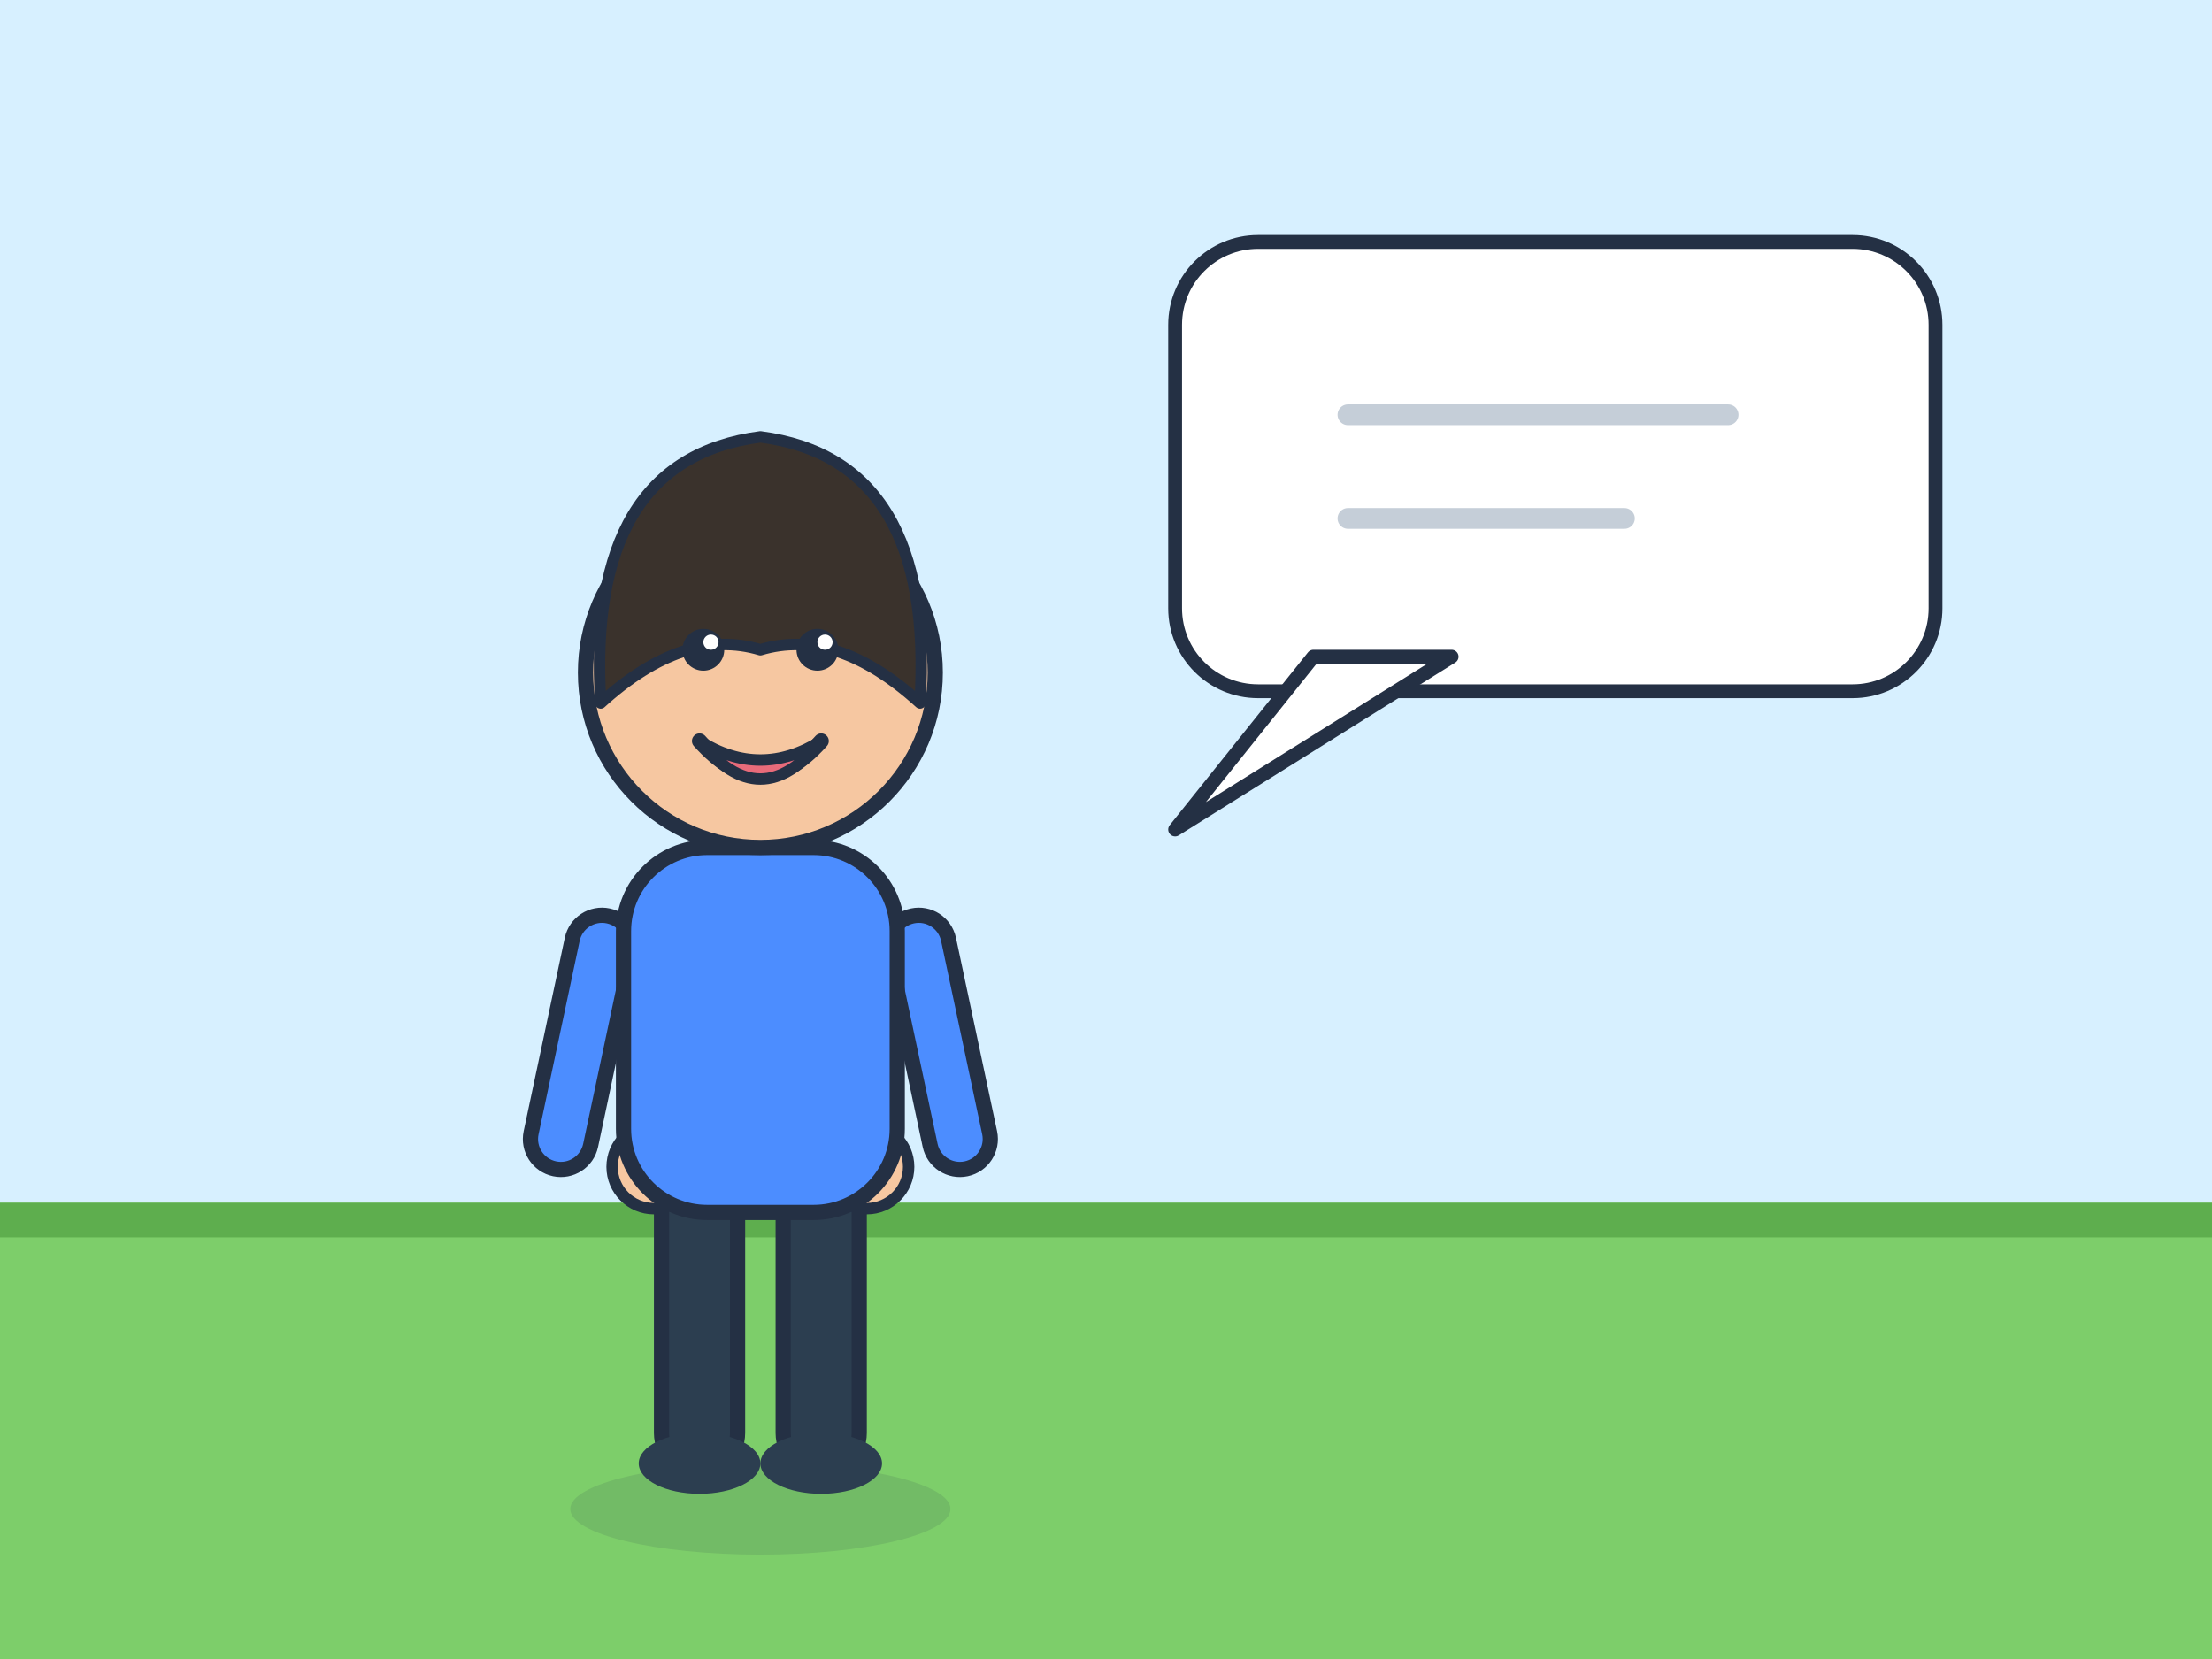
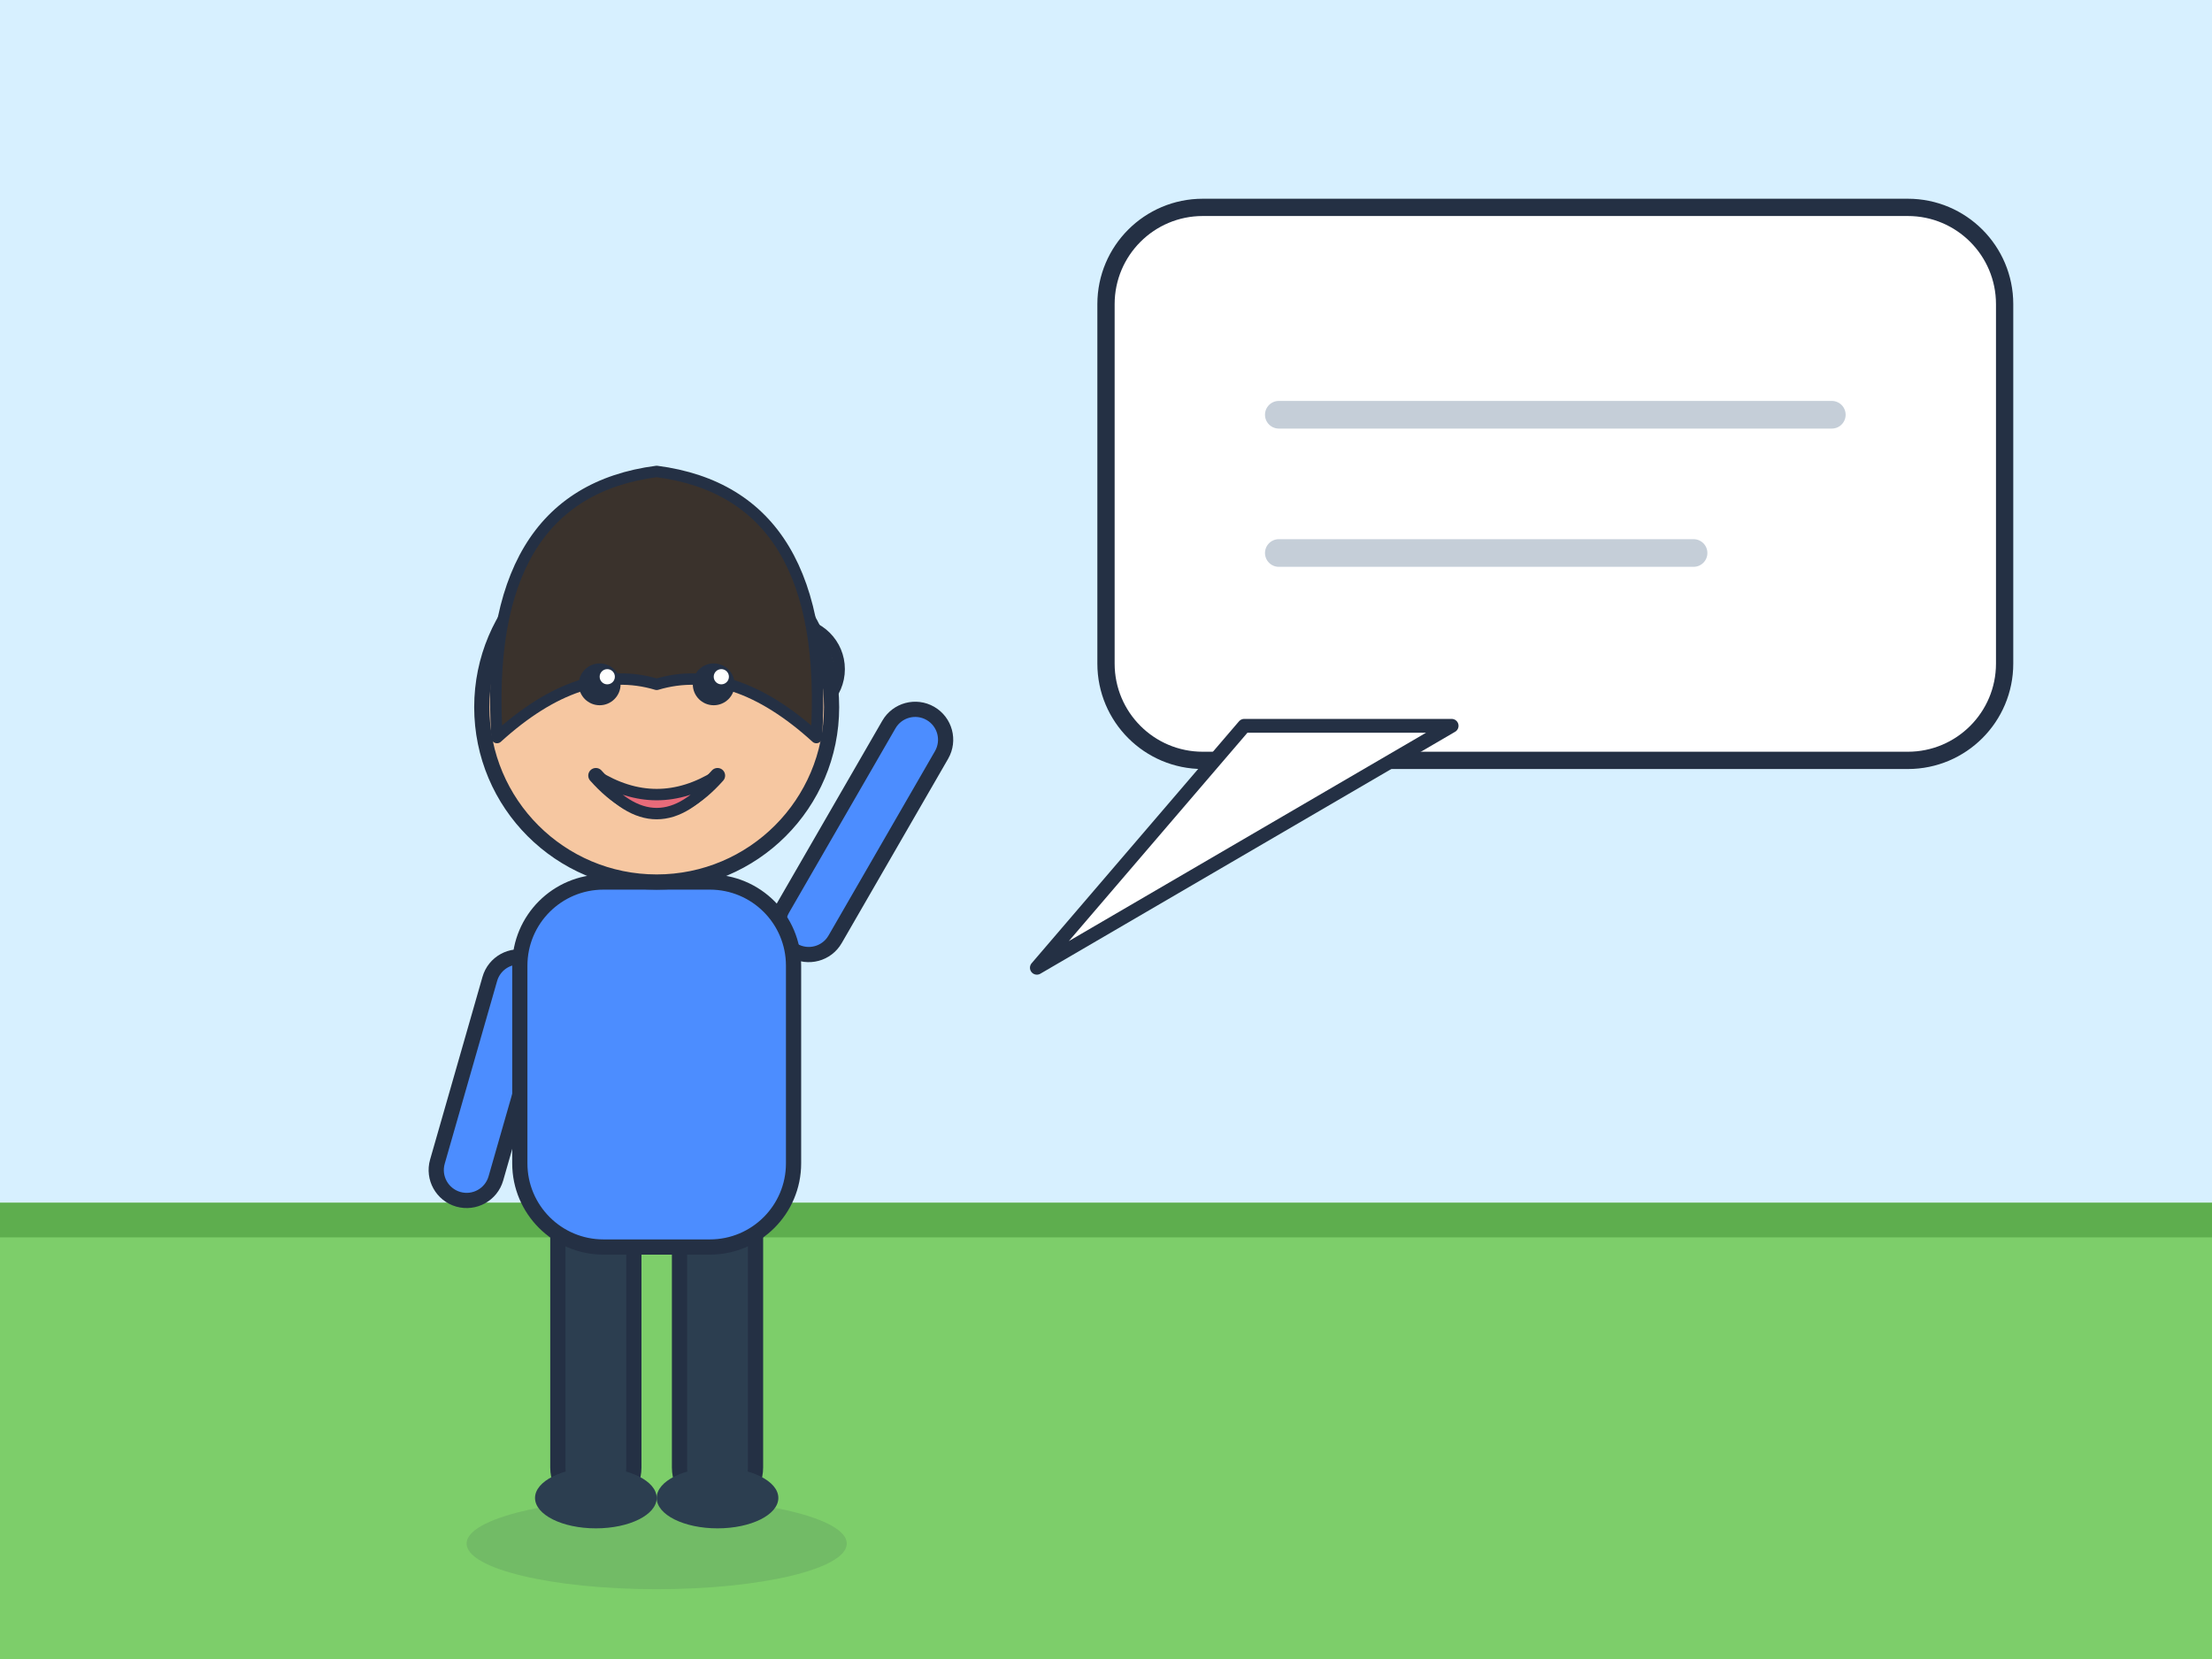
<svg xmlns="http://www.w3.org/2000/svg" width="640" height="480" viewBox="0 0 640 480" shape-rendering="geometricPrecision">
  <rect x="0.0" y="0.0" width="640.0" height="480.0" fill="#d7f0ff" />
  <rect x="0.0" y="0.0" width="640.0" height="480.0" fill="#d7f0ff" />
  <rect x="0.0" y="348.0" width="640.0" height="132.0" fill="#7dce6a" />
  <rect x="0.0" y="348.0" width="640.0" height="10.0" fill="#5eae4e" />
-   <g transform="translate(220.0 430.0) scale(1.1 1.1)">
+   <g transform="translate(190.0 440.0) scale(1.1 1.1)">
    <ellipse cx="0.0" cy="6.0" rx="50.0" ry="12.0" fill="rgba(36,48,68,0.12)" />
    <rect x="-26.0" y="-86.0" width="20.0" height="82.0" rx="10.0" fill="#2c3e50" stroke="#243044" stroke-width="4.0" stroke-linejoin="round" stroke-linecap="round" />
    <rect x="6.0" y="-86.0" width="20.0" height="82.0" rx="10.0" fill="#2c3e50" stroke="#243044" stroke-width="4.0" stroke-linejoin="round" stroke-linecap="round" />
    <ellipse cx="-16.0" cy="-6.0" rx="16.0" ry="8.0" fill="#2c3e50" />
    <ellipse cx="16.0" cy="-6.0" rx="16.0" ry="8.0" fill="#2c3e50" />
-     <rect x="-8.0" y="0" width="16.0" height="68.0" rx="8.0" fill="#4c8dff" stroke="#243044" stroke-width="4" stroke-linejoin="round" transform="translate(-40.0 -150.0) rotate(12.0)" />
-     <rect x="-8.0" y="0" width="16.0" height="68.0" rx="8.0" fill="#4c8dff" stroke="#243044" stroke-width="4" stroke-linejoin="round" transform="translate(40.0 -150.0) rotate(-12.0)" />
-     <circle cx="-28.0" cy="-84.0" r="11.0" fill="#f6c7a1" stroke="#243044" stroke-width="3.0" stroke-linejoin="round" stroke-linecap="round" />
-     <circle cx="28.0" cy="-84.0" r="11.0" fill="#f6c7a1" stroke="#243044" stroke-width="3.0" stroke-linejoin="round" stroke-linecap="round" />
+     <rect x="-8.0" y="0" width="16.0" height="66.0" rx="8.0" fill="#4c8dff" stroke="#243044" stroke-width="4" stroke-linejoin="round" transform="translate(-34.0 -148.0) rotate(16.0)" />
+     <rect x="-8.0" y="0" width="16.0" height="72.0" rx="8.0" fill="#4c8dff" stroke="#243044" stroke-width="4" stroke-linejoin="round" transform="translate(36.0 -150.0) rotate(-150.0)" />
+     <circle cx="36.0" cy="-224.0" r="12.0" fill="#f6c7a1" stroke="#243044" stroke-width="3.0" stroke-linejoin="round" stroke-linecap="round" />
    <rect x="-36.0" y="-168.0" width="72.0" height="96.0" rx="22.0" fill="#4c8dff" stroke="#243044" stroke-width="4.0" stroke-linejoin="round" stroke-linecap="round" />
    <circle cx="0.0" cy="-214.0" r="46.0" fill="#f6c7a1" stroke="#243044" stroke-width="4.0" stroke-linejoin="round" stroke-linecap="round" />
    <path d="M-42 -206 Q-46 -270 0 -276 Q46 -270 42 -206 Q20 -226 0 -220 Q-20 -226 -42 -206" fill="#3a322c" stroke="#243044" stroke-width="3.0" stroke-linejoin="round" stroke-linecap="round" />
    <circle cx="-15.0" cy="-220.0" r="5.5" fill="#243044" />
    <circle cx="15.0" cy="-220.0" r="5.5" fill="#243044" />
    <circle cx="-13.0" cy="-222.0" r="2.0" fill="#ffffff" />
    <circle cx="17.0" cy="-222.0" r="2.0" fill="#ffffff" />
    <path d="M-16 -196 Q0 -178 16 -196" fill="none" stroke="#243044" stroke-width="4.0" stroke-linejoin="round" stroke-linecap="round" />
    <path d="M-16 -196 Q0 -176 16 -196 Q0 -186 -16 -196" fill="#e86b7a" stroke="#243044" stroke-width="3.0" stroke-linejoin="round" stroke-linecap="round" />
  </g>
-   <rect x="340.0" y="70.0" width="220.0" height="130.0" rx="24.0" fill="#ffffff" stroke="#243044" stroke-width="4.0" stroke-linejoin="round" stroke-linecap="round" />
-   <polygon points="380.0,190.0 340.0,240.0 420.0,190.0" fill="#ffffff" stroke="#243044" stroke-width="4.0" stroke-linejoin="round" stroke-linecap="round" />
-   <polyline points="390.0,120.0 500.0,120.0" fill="none" stroke="#c5ced8" stroke-width="6.0" stroke-linecap="round" stroke-linejoin="round" />
-   <polyline points="390.0,150.0 470.0,150.0" fill="none" stroke="#c5ced8" stroke-width="6.0" stroke-linecap="round" stroke-linejoin="round" />
+   <rect x="320.0" y="60.0" width="260.0" height="160.0" rx="28.0" fill="#ffffff" stroke="#243044" stroke-width="5.0" stroke-linejoin="round" stroke-linecap="round" />
+   <polygon points="360.0,210.0 300.0,280.0 420.0,210.0" fill="#ffffff" stroke="#243044" stroke-width="4.0" stroke-linejoin="round" stroke-linecap="round" />
+   <polyline points="370.0,120.0 530.0,120.0" fill="none" stroke="#c5ced8" stroke-width="8.0" stroke-linecap="round" stroke-linejoin="round" />
+   <polyline points="370.0,160.0 490.0,160.0" fill="none" stroke="#c5ced8" stroke-width="8.0" stroke-linecap="round" stroke-linejoin="round" />
</svg>
